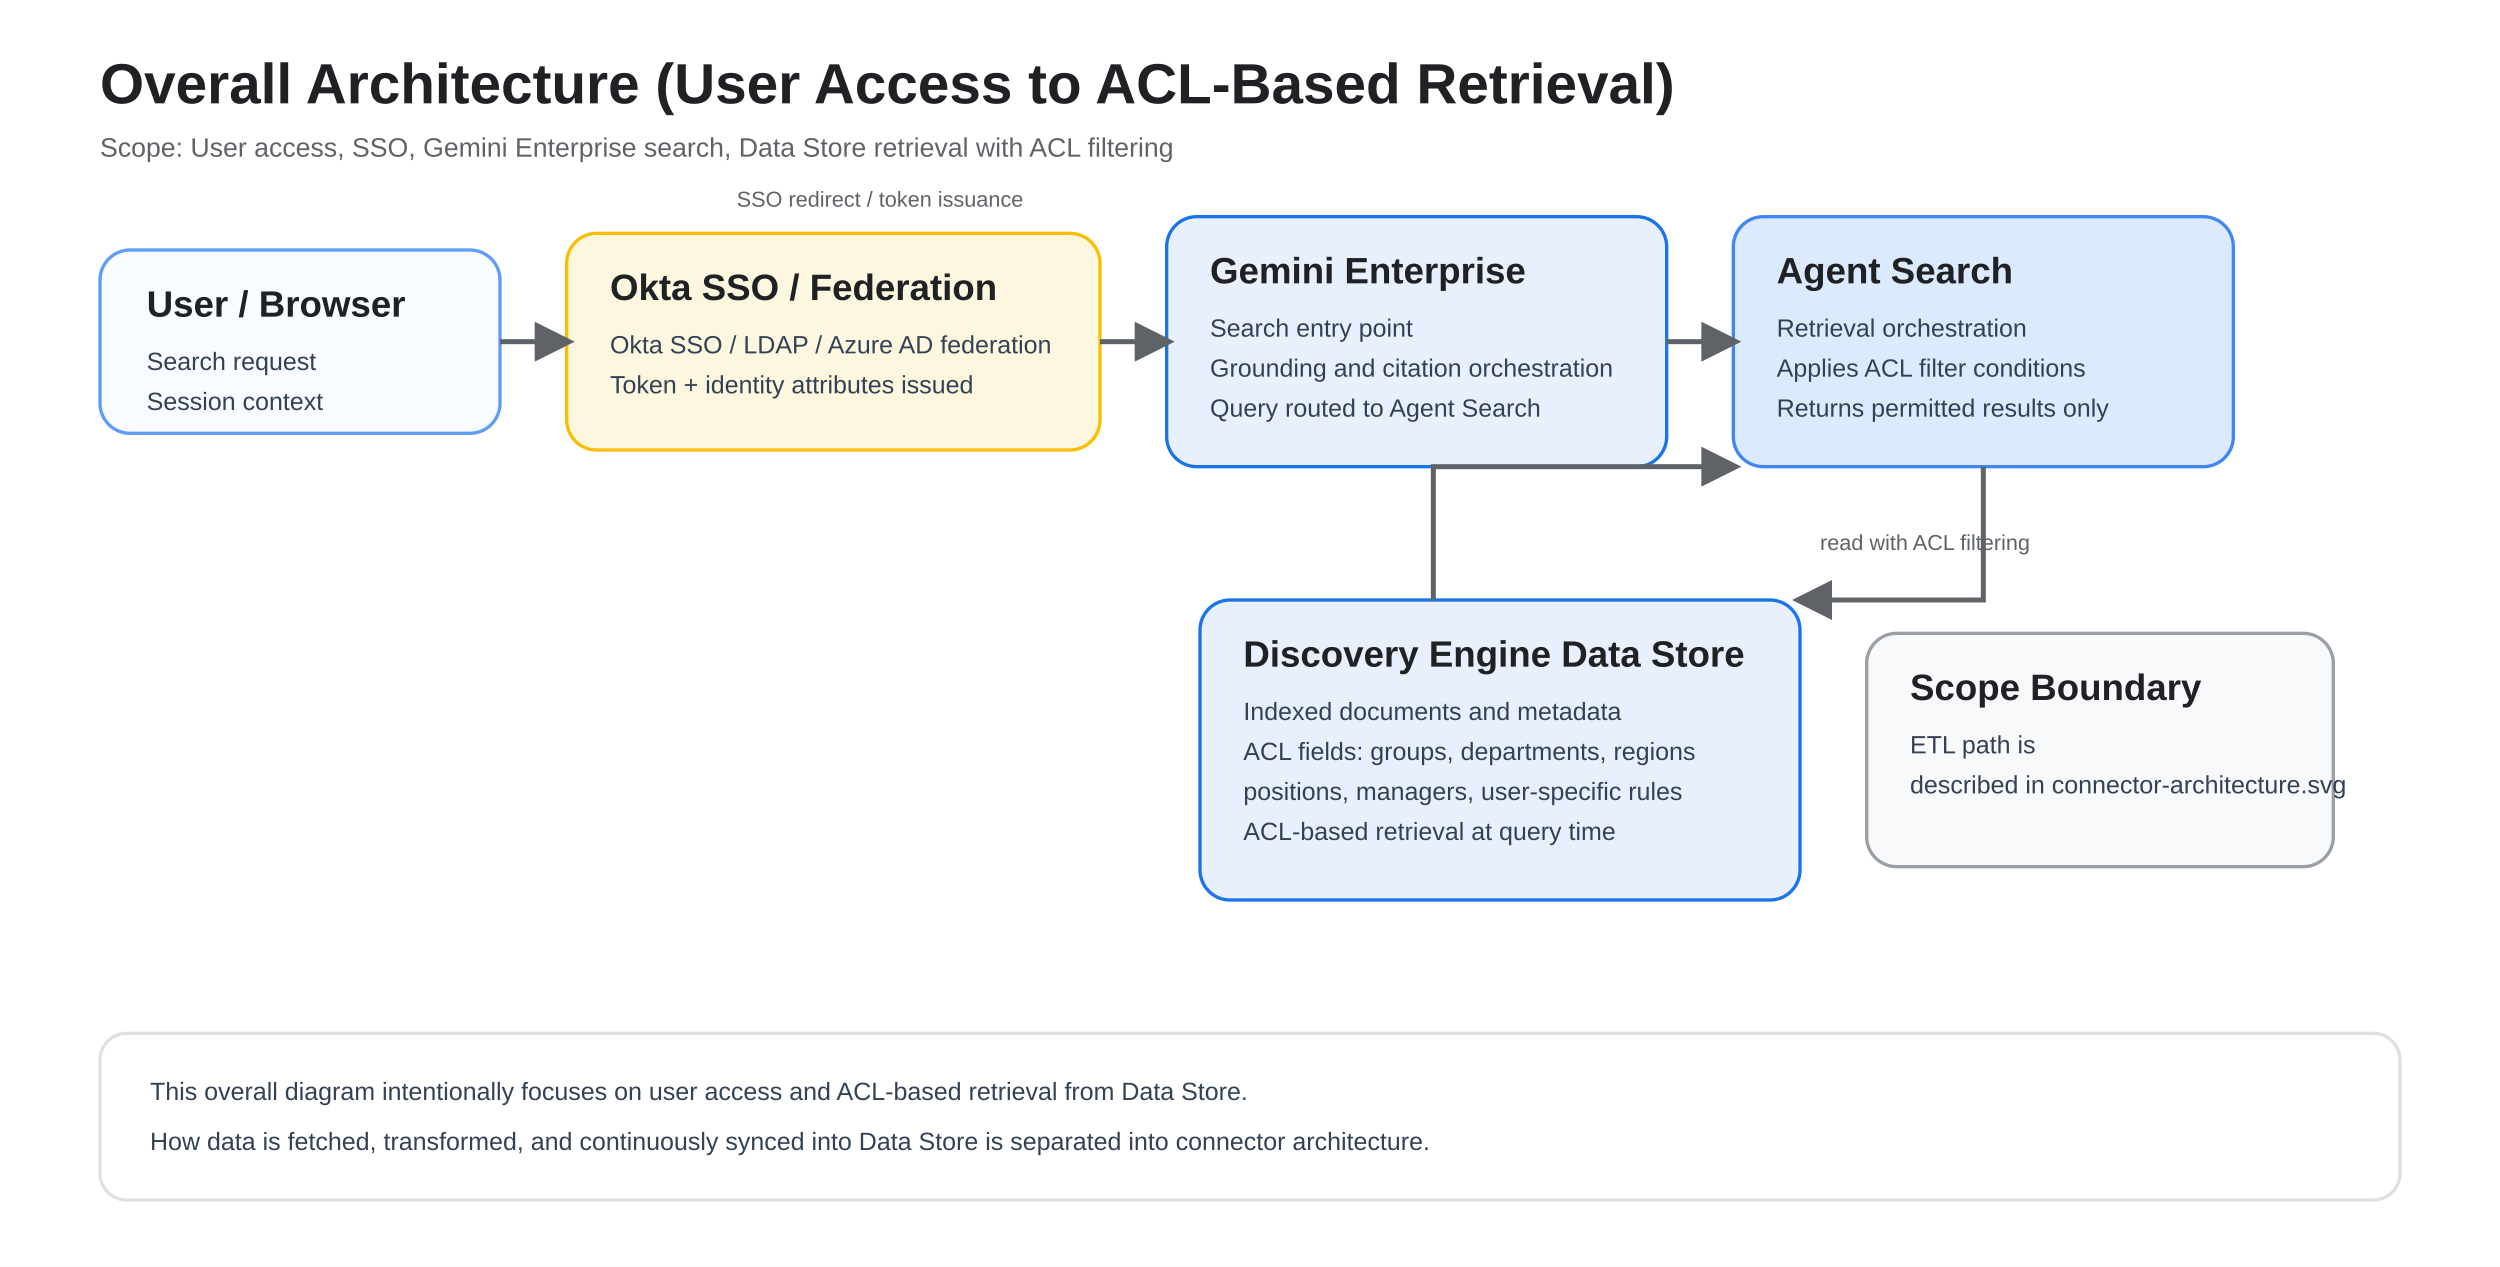
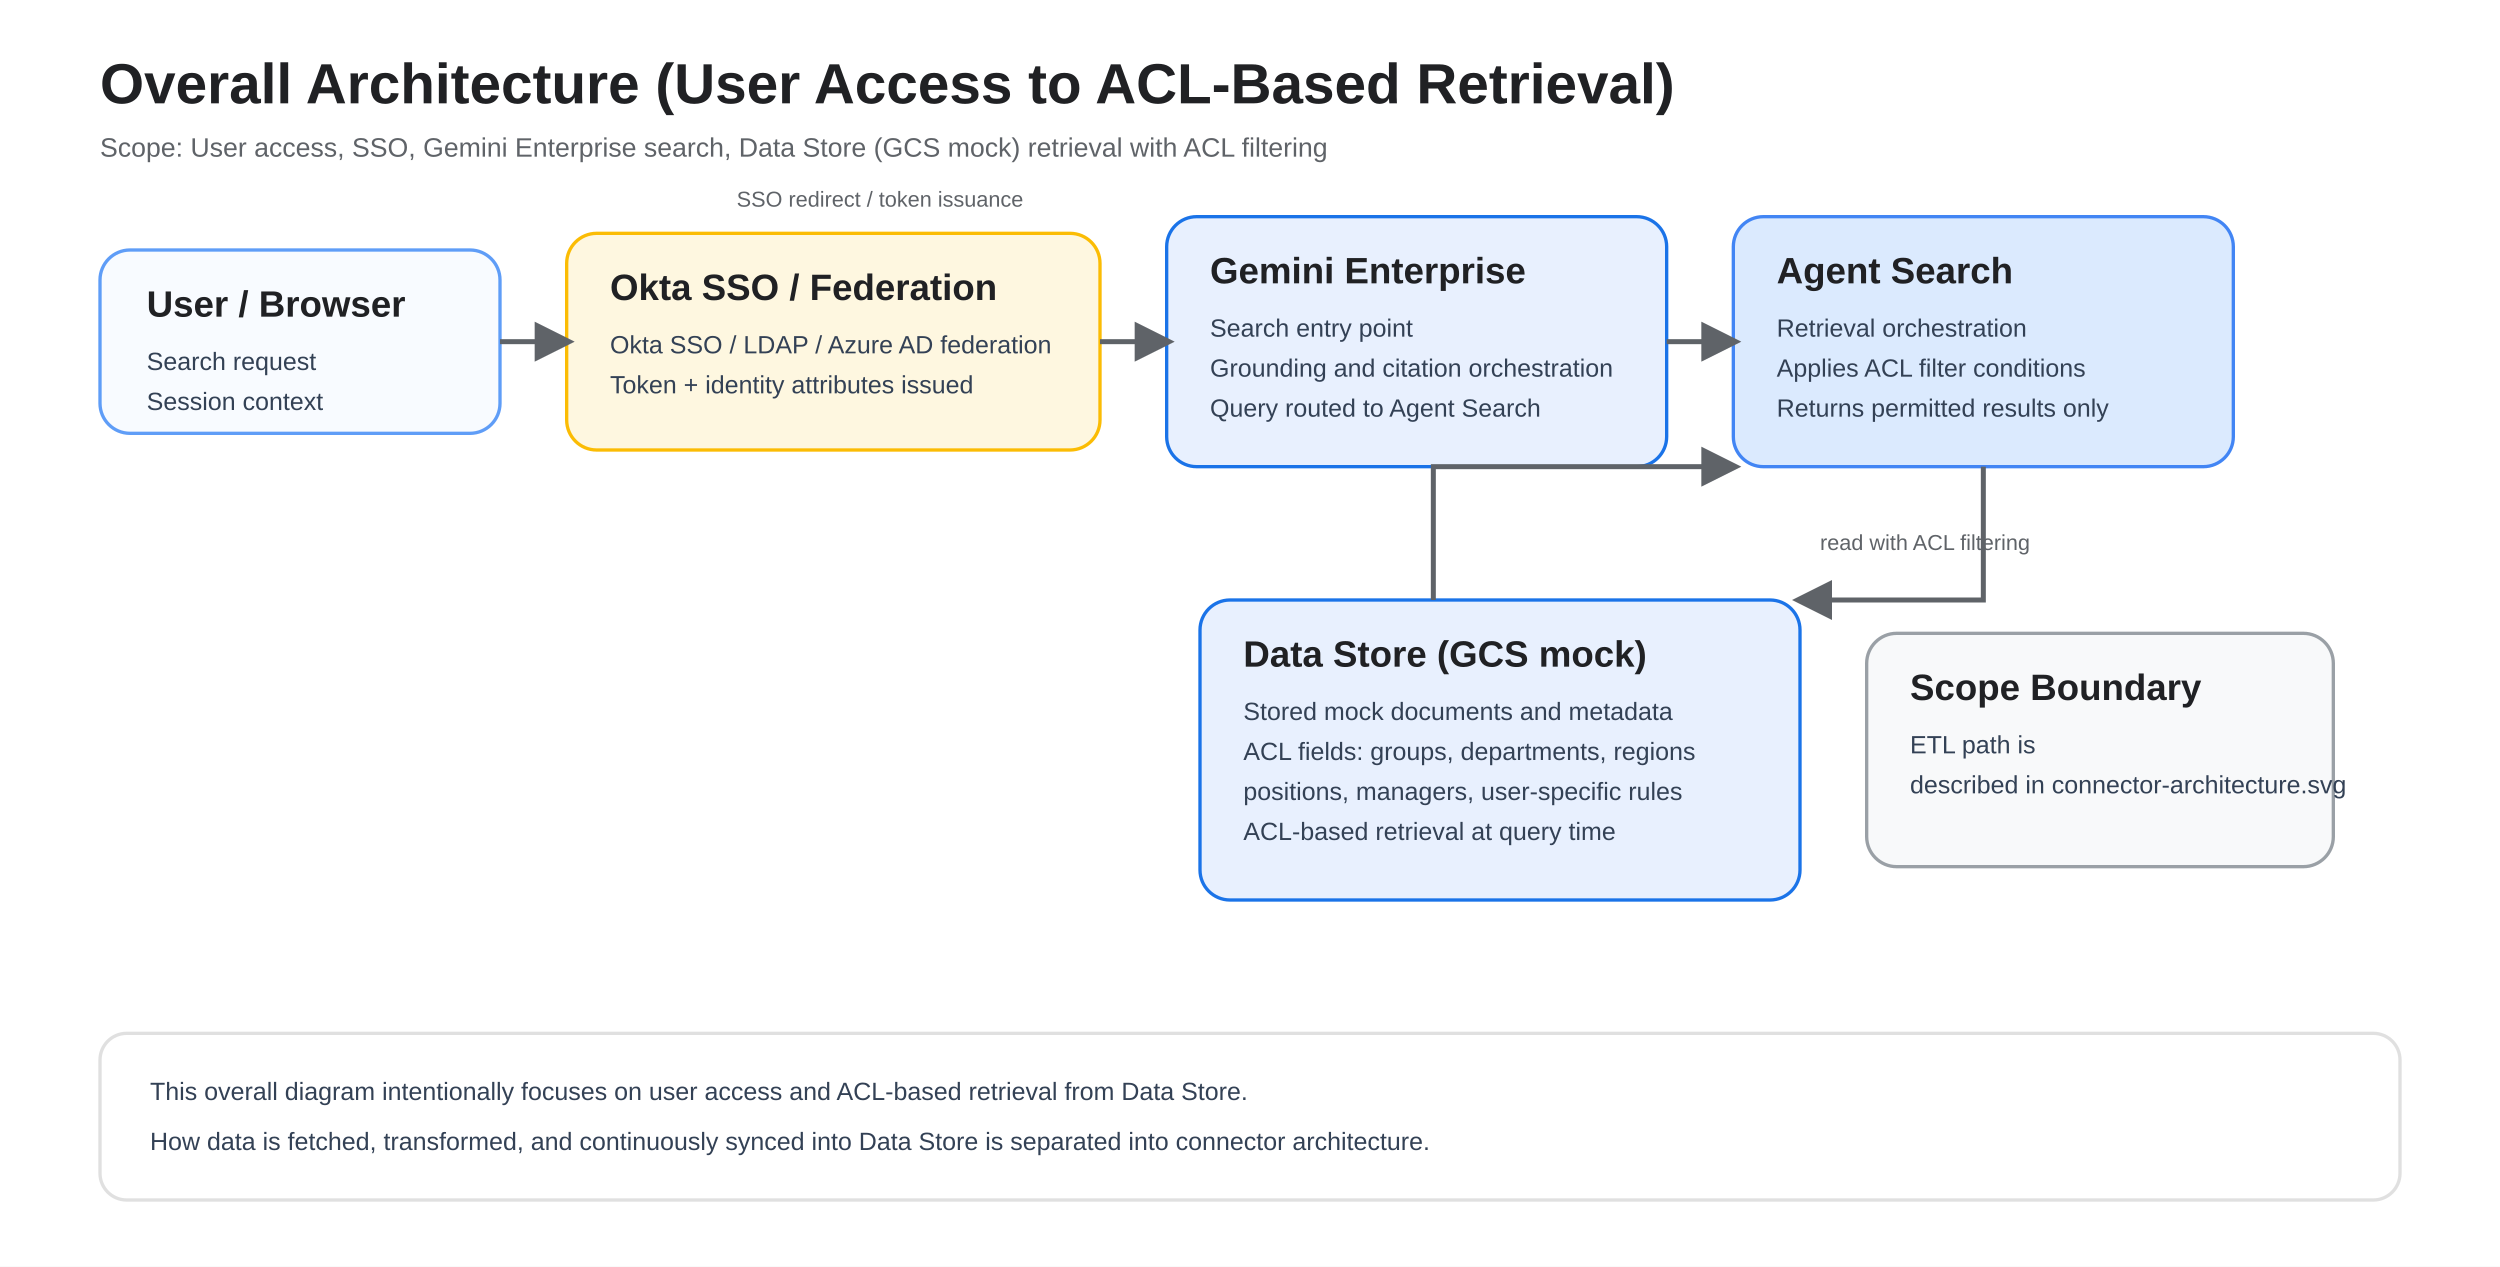
<svg xmlns="http://www.w3.org/2000/svg" width="1500" height="760" viewBox="0 0 1500 760" role="img" aria-labelledby="title desc">
  <defs>
    <style>
      .bg { fill: #ffffff; }
      .title { font: 700 34px Arial, sans-serif; fill: #202124; }
      .subtitle { font: 16px Arial, sans-serif; fill: #5f6368; }
      .box { rx: 18; ry: 18; stroke-width: 2; }
      .edge { stroke: #5f6368; stroke-width: 3; fill: none; marker-end: url(#arrow); }
      .label { font: 700 22px Arial, sans-serif; fill: #202124; }
      .text { font: 15px Arial, sans-serif; fill: #334155; }
      .small { font: 13px Arial, sans-serif; fill: #5f6368; }
    </style>
    <marker id="arrow" viewBox="0 0 10 10" refX="8" refY="5" markerWidth="8" markerHeight="8" orient="auto-start-reverse">
      <path d="M 0 0 L 10 5 L 0 10 z" fill="#5f6368" />
    </marker>
  </defs>
  <rect class="bg" x="0" y="0" width="1500" height="760" />
  <text class="title" x="60" y="62">Overall Architecture (User Access to ACL-Based Retrieval)</text>
-   <text class="subtitle" x="60" y="94">Scope: User access, SSO, Gemini Enterprise search, Data Store retrieval with ACL filtering</text>
+   <text class="subtitle" x="60" y="94">Scope: User access, SSO, Gemini Enterprise search, Data Store (GCS mock) retrieval with ACL filtering</text>
  <rect class="box" x="60" y="150" width="240" height="110" fill="#f8fbff" stroke="#5f9df7" />
  <text class="label" x="88" y="190">User / Browser</text>
  <text class="text" x="88" y="222">Search request</text>
  <text class="text" x="88" y="246">Session context</text>
  <rect class="box" x="340" y="140" width="320" height="130" fill="#fef7e0" stroke="#fbbc04" />
  <text class="label" x="366" y="180">Okta SSO / Federation</text>
  <text class="text" x="366" y="212">Okta SSO / LDAP / Azure AD federation</text>
  <text class="text" x="366" y="236">Token + identity attributes issued</text>
  <rect class="box" x="700" y="130" width="300" height="150" fill="#e8f0fe" stroke="#1a73e8" />
  <text class="label" x="726" y="170">Gemini Enterprise</text>
  <text class="text" x="726" y="202">Search entry point</text>
  <text class="text" x="726" y="226">Grounding and citation orchestration</text>
  <text class="text" x="726" y="250">Query routed to Agent Search</text>
  <rect class="box" x="1040" y="130" width="300" height="150" fill="#dbeafe" stroke="#4285f4" />
  <text class="label" x="1066" y="170">Agent Search</text>
  <text class="text" x="1066" y="202">Retrieval orchestration</text>
  <text class="text" x="1066" y="226">Applies ACL filter conditions</text>
  <text class="text" x="1066" y="250">Returns permitted results only</text>
  <rect class="box" x="720" y="360" width="360" height="180" fill="#e8f0fe" stroke="#1a73e8" />
-   <text class="label" x="746" y="400">Discovery Engine Data Store</text>
-   <text class="text" x="746" y="432">Indexed documents and metadata</text>
+   <text class="label" x="746" y="400">Data Store (GCS mock)</text>
+   <text class="text" x="746" y="432">Stored mock documents and metadata</text>
  <text class="text" x="746" y="456">ACL fields: groups, departments, regions</text>
  <text class="text" x="746" y="480">positions, managers, user-specific rules</text>
  <text class="text" x="746" y="504">ACL-based retrieval at query time</text>
  <rect class="box" x="1120" y="380" width="280" height="140" fill="#f8f9fa" stroke="#9aa0a6" />
  <text class="label" x="1146" y="420">Scope Boundary</text>
  <text class="text" x="1146" y="452">ETL path is</text>
  <text class="text" x="1146" y="476">described in connector-architecture.svg</text>
  <path class="edge" d="M300 205 H340" />
  <path class="edge" d="M660 205 H700" />
  <path class="edge" d="M1000 205 H1040" />
  <path class="edge" d="M1190 280 V360 H1080" />
  <path class="edge" d="M860 360 V280 H1040" />
  <text class="small" x="442" y="124">SSO redirect / token issuance</text>
  <text class="small" x="1092" y="330">read with ACL filtering</text>
  <rect x="60" y="620" width="1380" height="100" rx="16" ry="16" fill="#ffffff" stroke="#e0e0e0" stroke-width="2" />
  <text class="text" x="90" y="660">This overall diagram intentionally focuses on user access and ACL-based retrieval from Data Store.</text>
  <text class="text" x="90" y="690">How data is fetched, transformed, and continuously synced into Data Store is separated into connector architecture.</text>
</svg>
